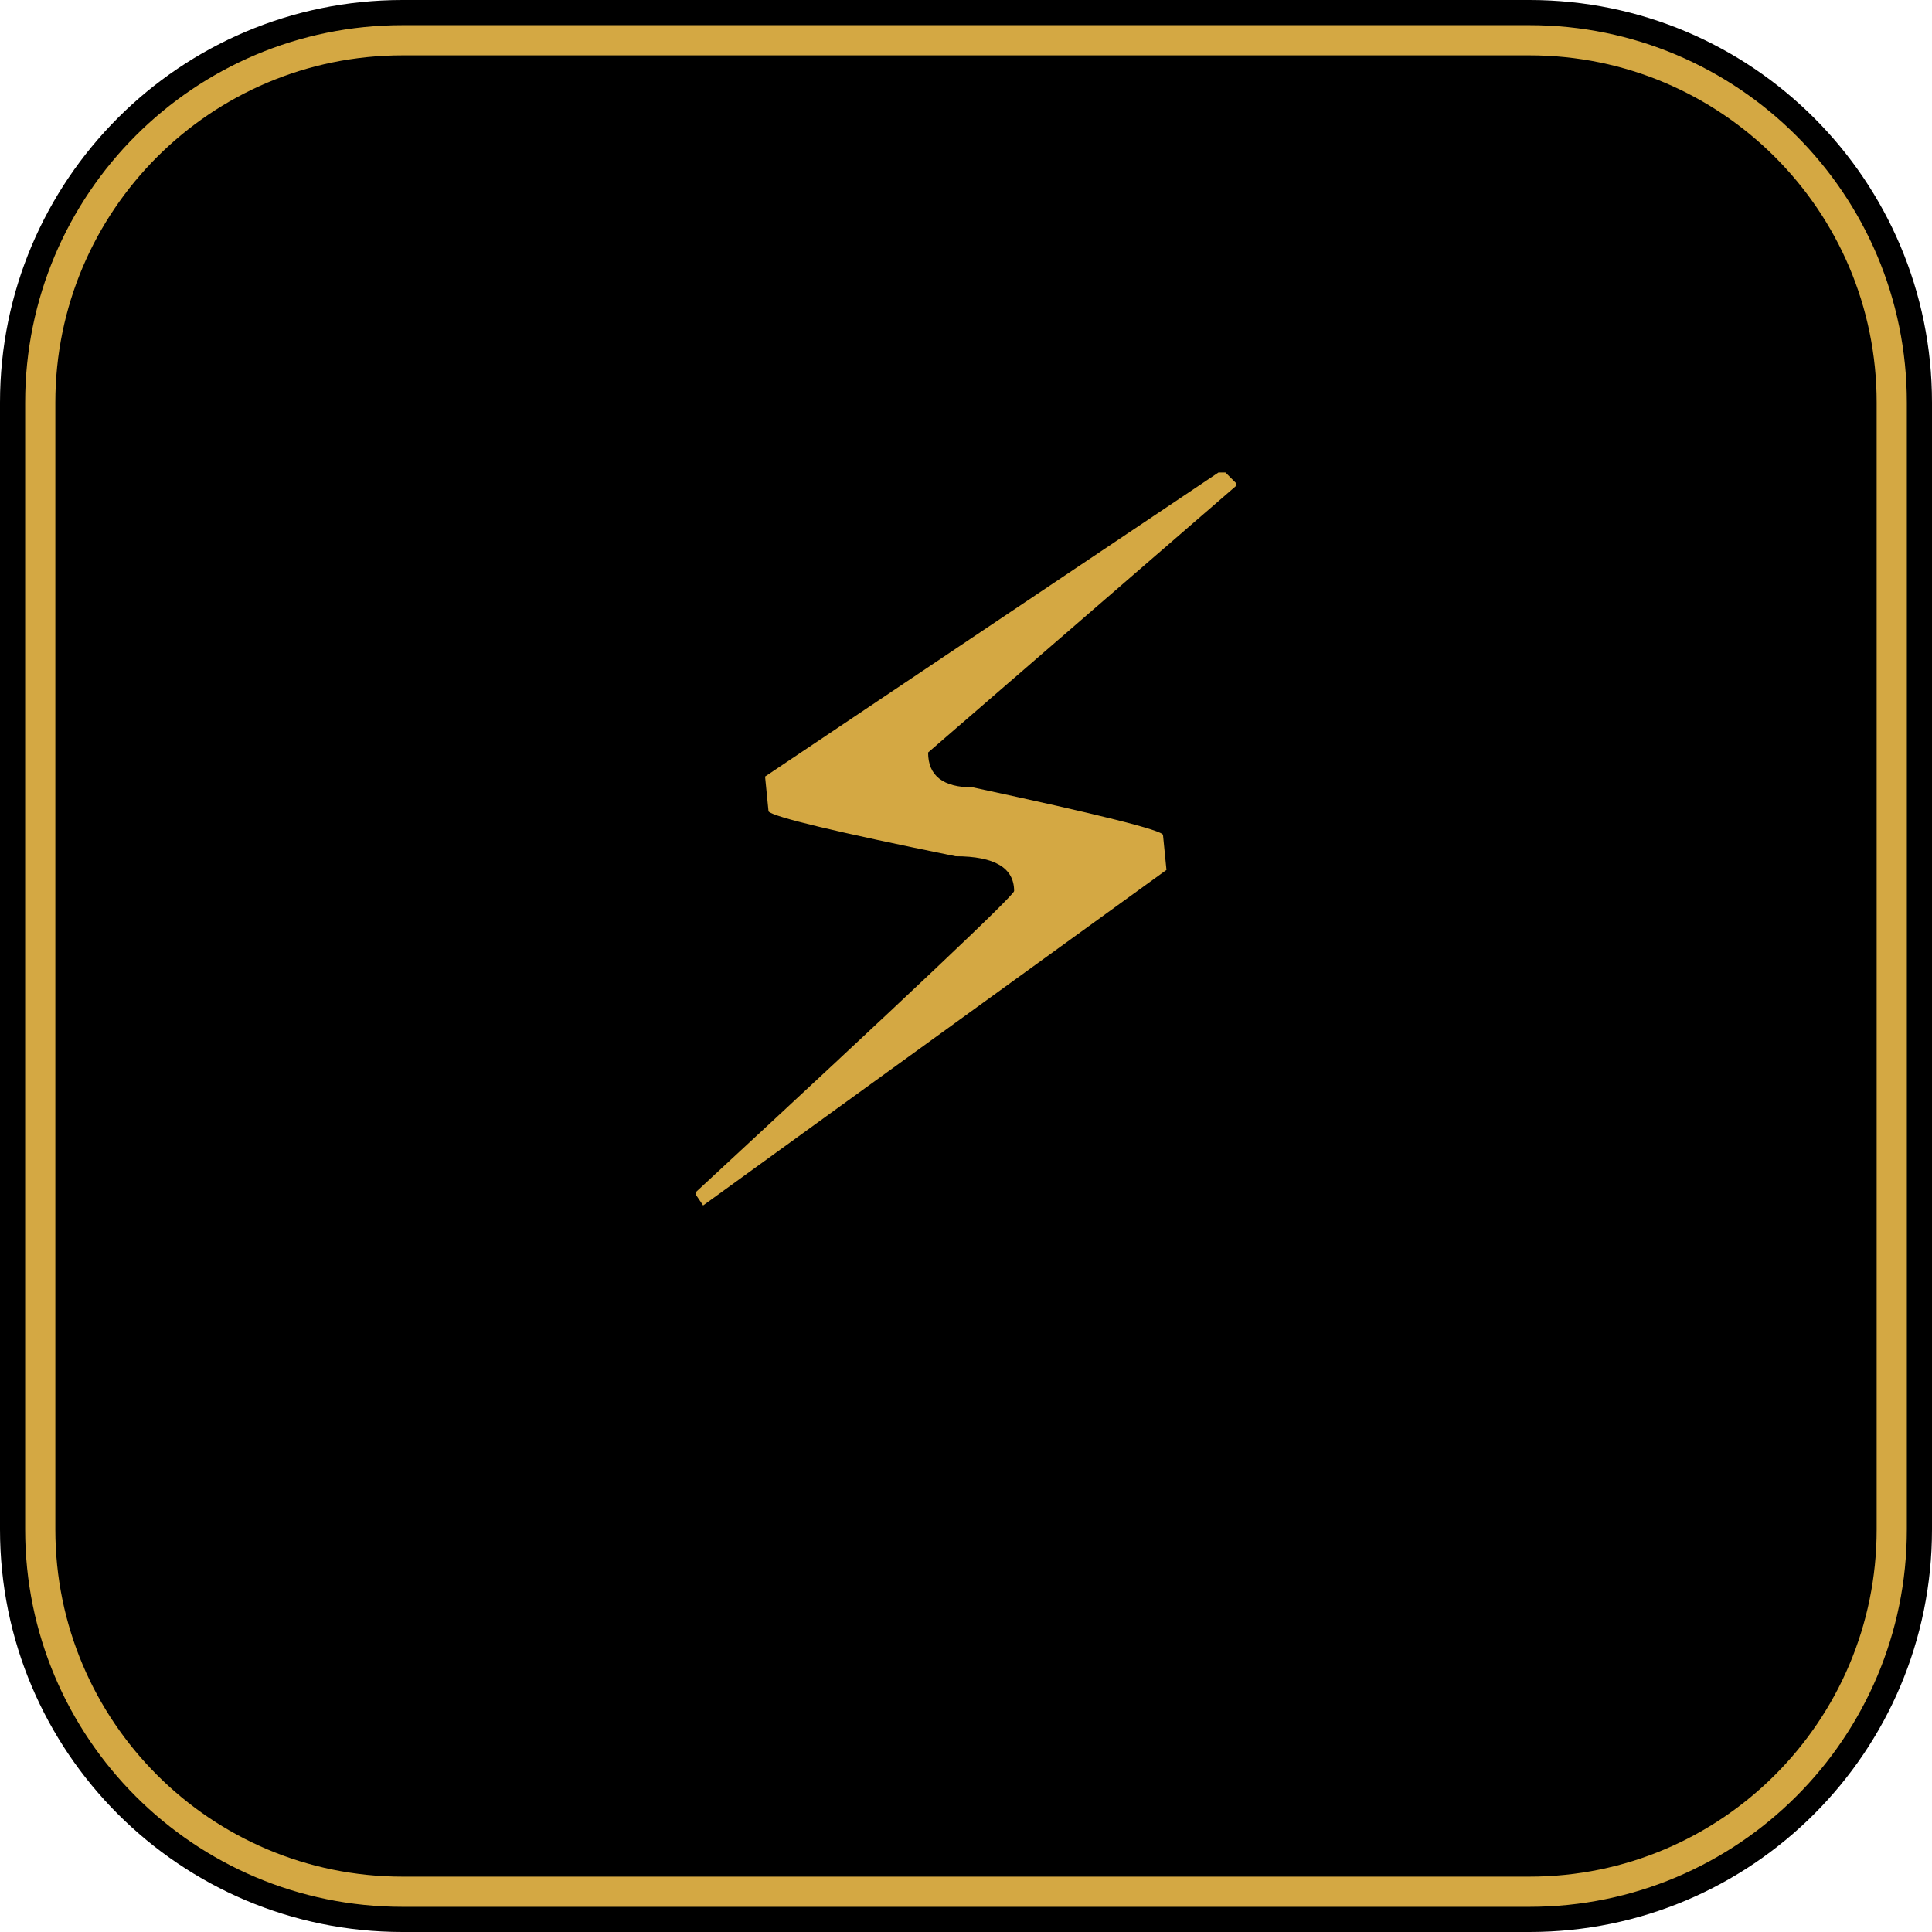
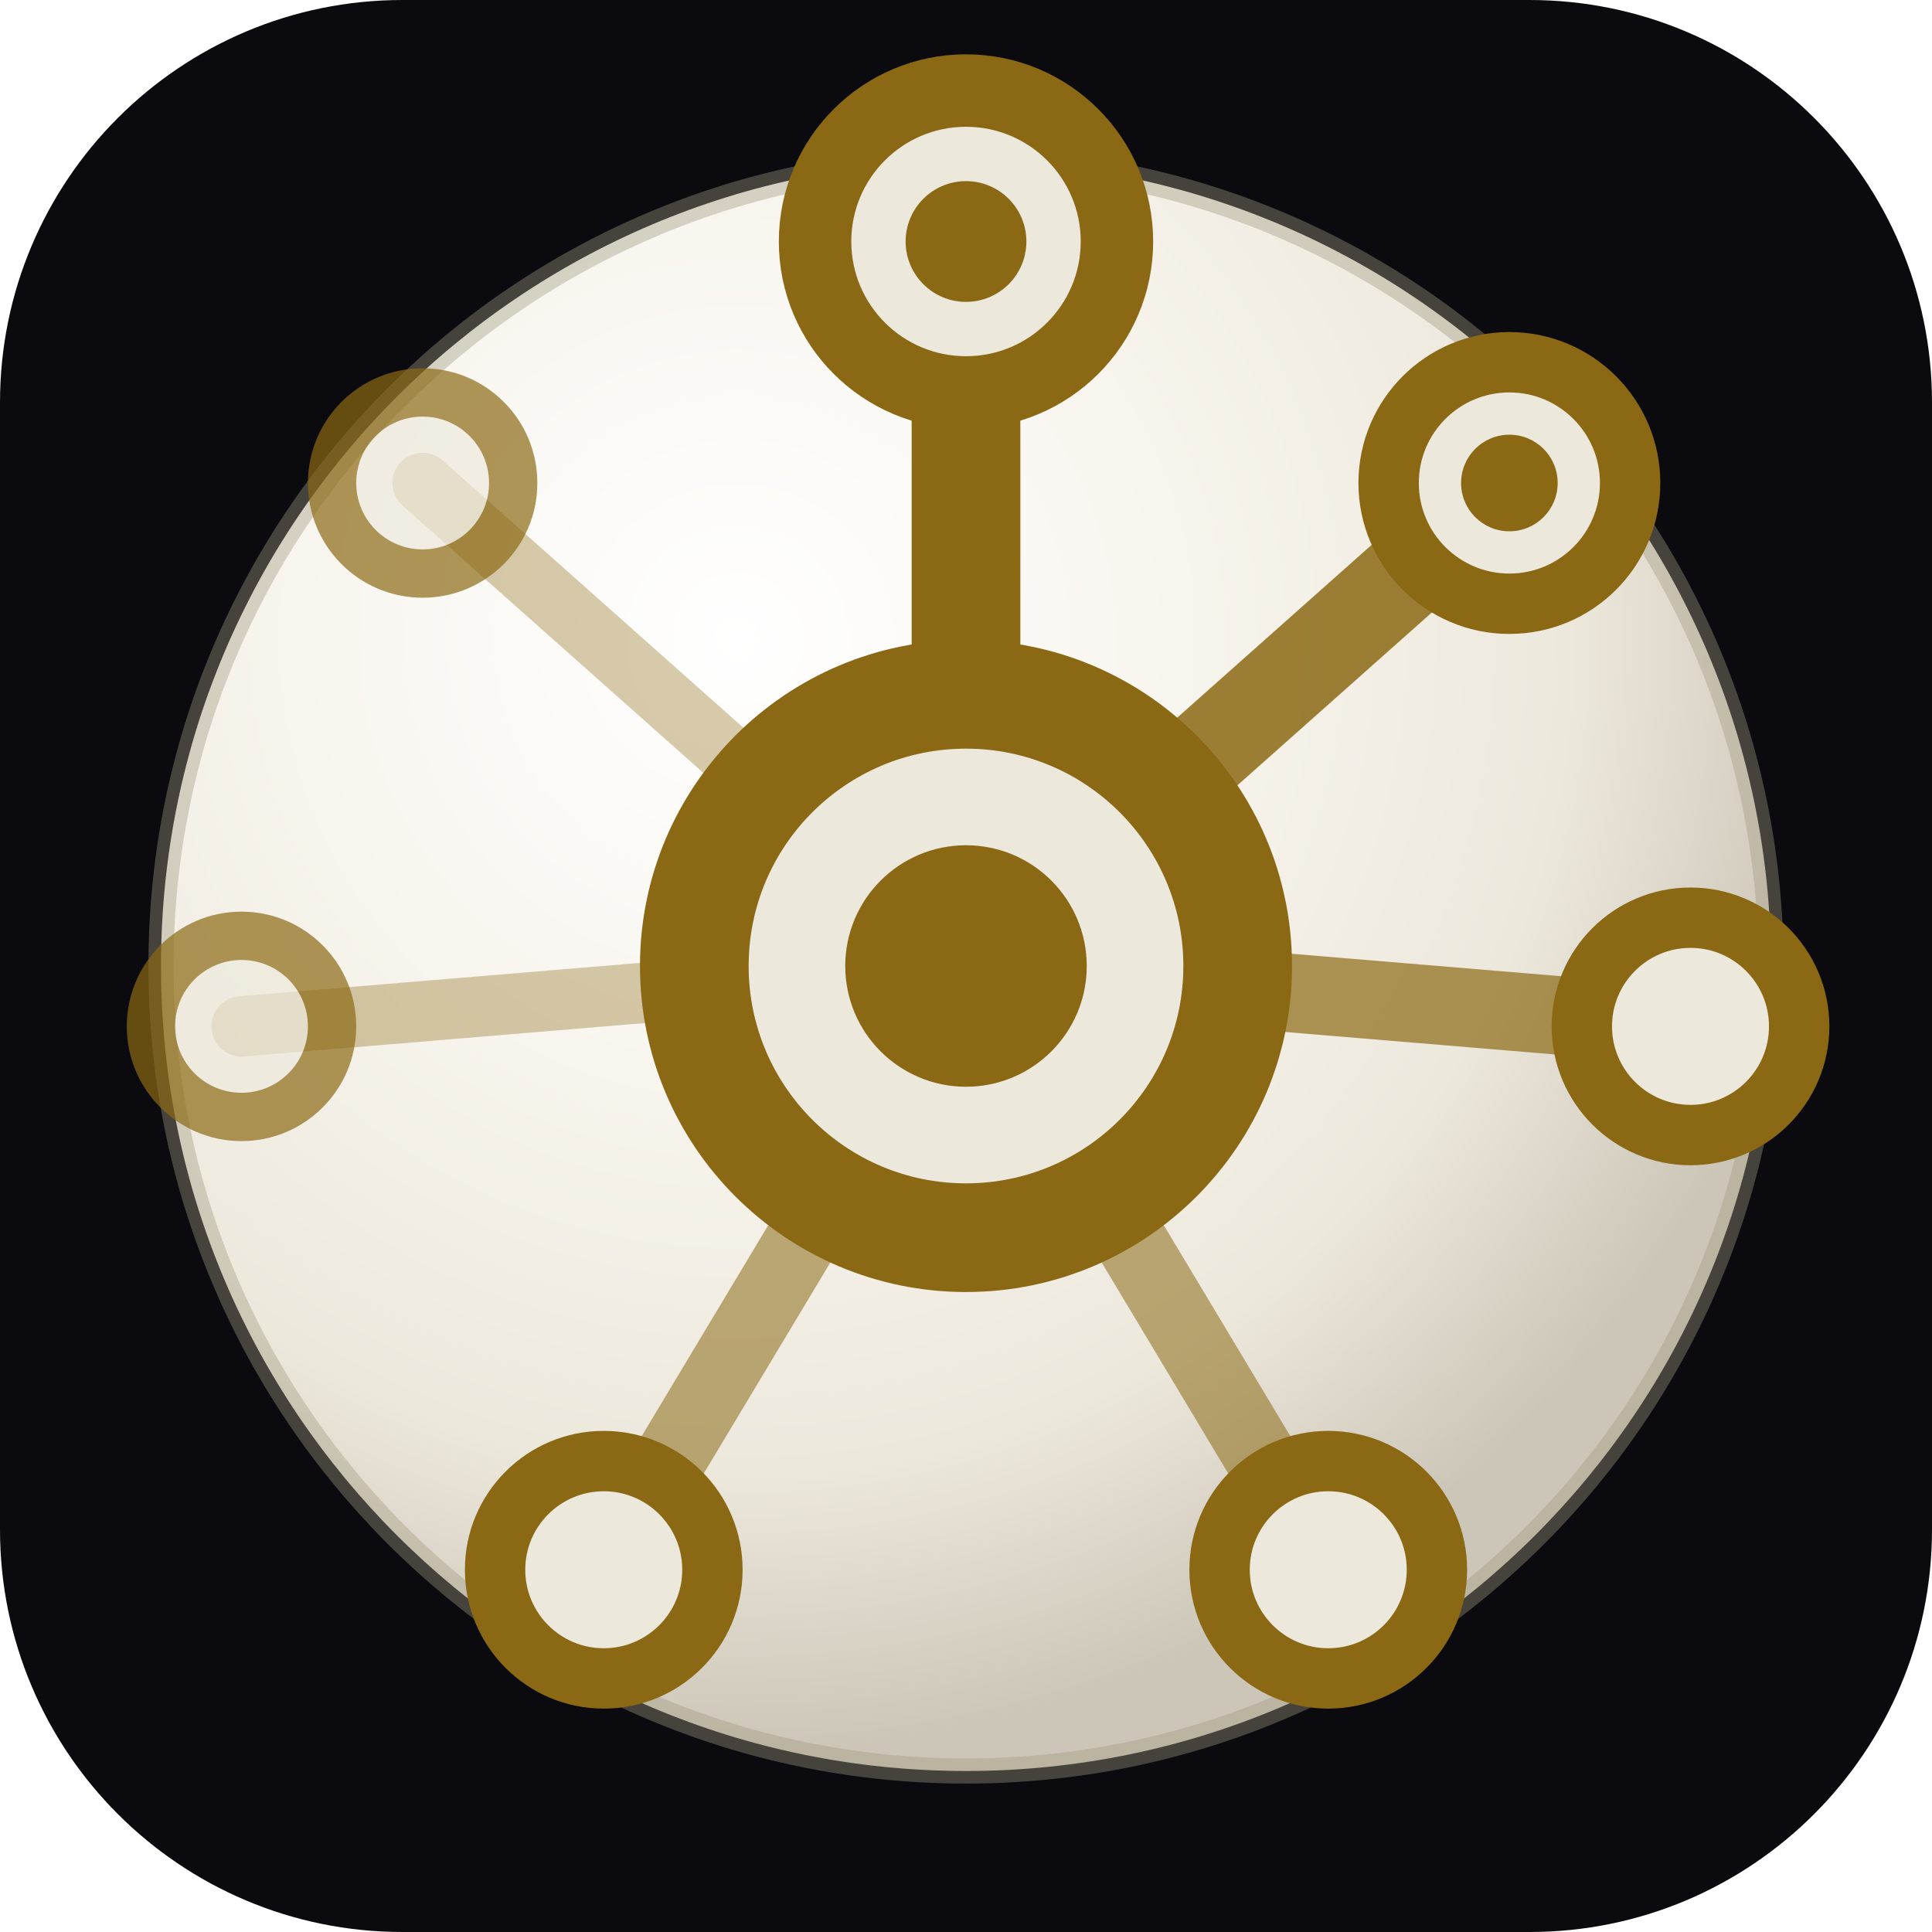
<svg xmlns="http://www.w3.org/2000/svg" viewBox="0 0 192 192" width="192" height="192">
-   <rect width="192" height="192" rx="40" fill="#000" />
-   <rect x="4" y="4" width="184" height="184" rx="36" fill="#000" stroke="#d4a843" stroke-width="3" />
-   <text x="96" y="120" text-anchor="middle" font-family="Arial,sans-serif" font-weight="900" font-size="100" fill="#d4a843">⚡</text>
+   <defs>
+     <radialGradient id="o192" cx="36%" cy="30%" r="68%">
+       <stop offset="0%" stop-color="#ffffff" />
+       <stop offset="40%" stop-color="#f8f5ee" />
+       <stop offset="75%" stop-color="#ede8dc" />
+       <stop offset="100%" stop-color="#ccc6b8" />
+     </radialGradient>
+   </defs>
+   <rect width="192" height="192" rx="40" fill="#0a0a0f" />
+   <circle cx="96" cy="96" r="80" fill="url(#o192)" />
+   <circle cx="96" cy="96" r="80" fill="none" stroke="#a09880" stroke-width="2.5" opacity="0.4" />
+   <line x1="96" y1="96" x2="96" y2="24" stroke="#8B6914" stroke-width="10.8" stroke-linecap="round" />
+   <line x1="96" y1="96" x2="150" y2="48" stroke="#8B6914" stroke-width="9" stroke-linecap="round" opacity="0.85" />
+   <line x1="96" y1="96" x2="168" y2="102" stroke="#8B6914" stroke-width="7.8" stroke-linecap="round" opacity="0.7" />
+   <line x1="96" y1="96" x2="132" y2="156" stroke="#8B6914" stroke-width="7.2" stroke-linecap="round" opacity="0.55" />
+   <line x1="96" y1="96" x2="60" y2="156" stroke="#8B6914" stroke-width="7.2" stroke-linecap="round" opacity="0.55" />
+   <line x1="96" y1="96" x2="24" y2="102" stroke="#8B6914" stroke-width="6" stroke-linecap="round" opacity="0.35" />
+   <line x1="96" y1="96" x2="42" y2="48" stroke="#8B6914" stroke-width="6" stroke-linecap="round" opacity="0.35" />
+   <circle cx="96" cy="24" r="15" fill="#ede8dc" stroke="#8B6914" stroke-width="7.2" />
+   <circle cx="96" cy="24" r="6" fill="#8B6914" />
+   <circle cx="150" cy="48" r="12" fill="#ede8dc" stroke="#8B6914" stroke-width="6" />
+   <circle cx="150" cy="48" r="4.8" fill="#8B6914" />
+   <circle cx="168" cy="102" r="10.8" fill="#ede8dc" stroke="#8B6914" stroke-width="6" />
+   <circle cx="132" cy="156" r="10.8" fill="#ede8dc" stroke="#8B6914" stroke-width="6" />
+   <circle cx="60" cy="156" r="10.8" fill="#ede8dc" stroke="#8B6914" stroke-width="6" />
+   <circle cx="24" cy="102" r="9" fill="#ede8dc" stroke="#8B6914" stroke-width="4.8" opacity="0.7" />
+   <circle cx="42" cy="48" r="9" fill="#ede8dc" stroke="#8B6914" stroke-width="4.8" opacity="0.7" />
+   <circle cx="96" cy="96" r="27" fill="#ede8dc" stroke="#8B6914" stroke-width="10.8" />
+   <circle cx="96" cy="96" r="12" fill="#8B6914" />
</svg>
